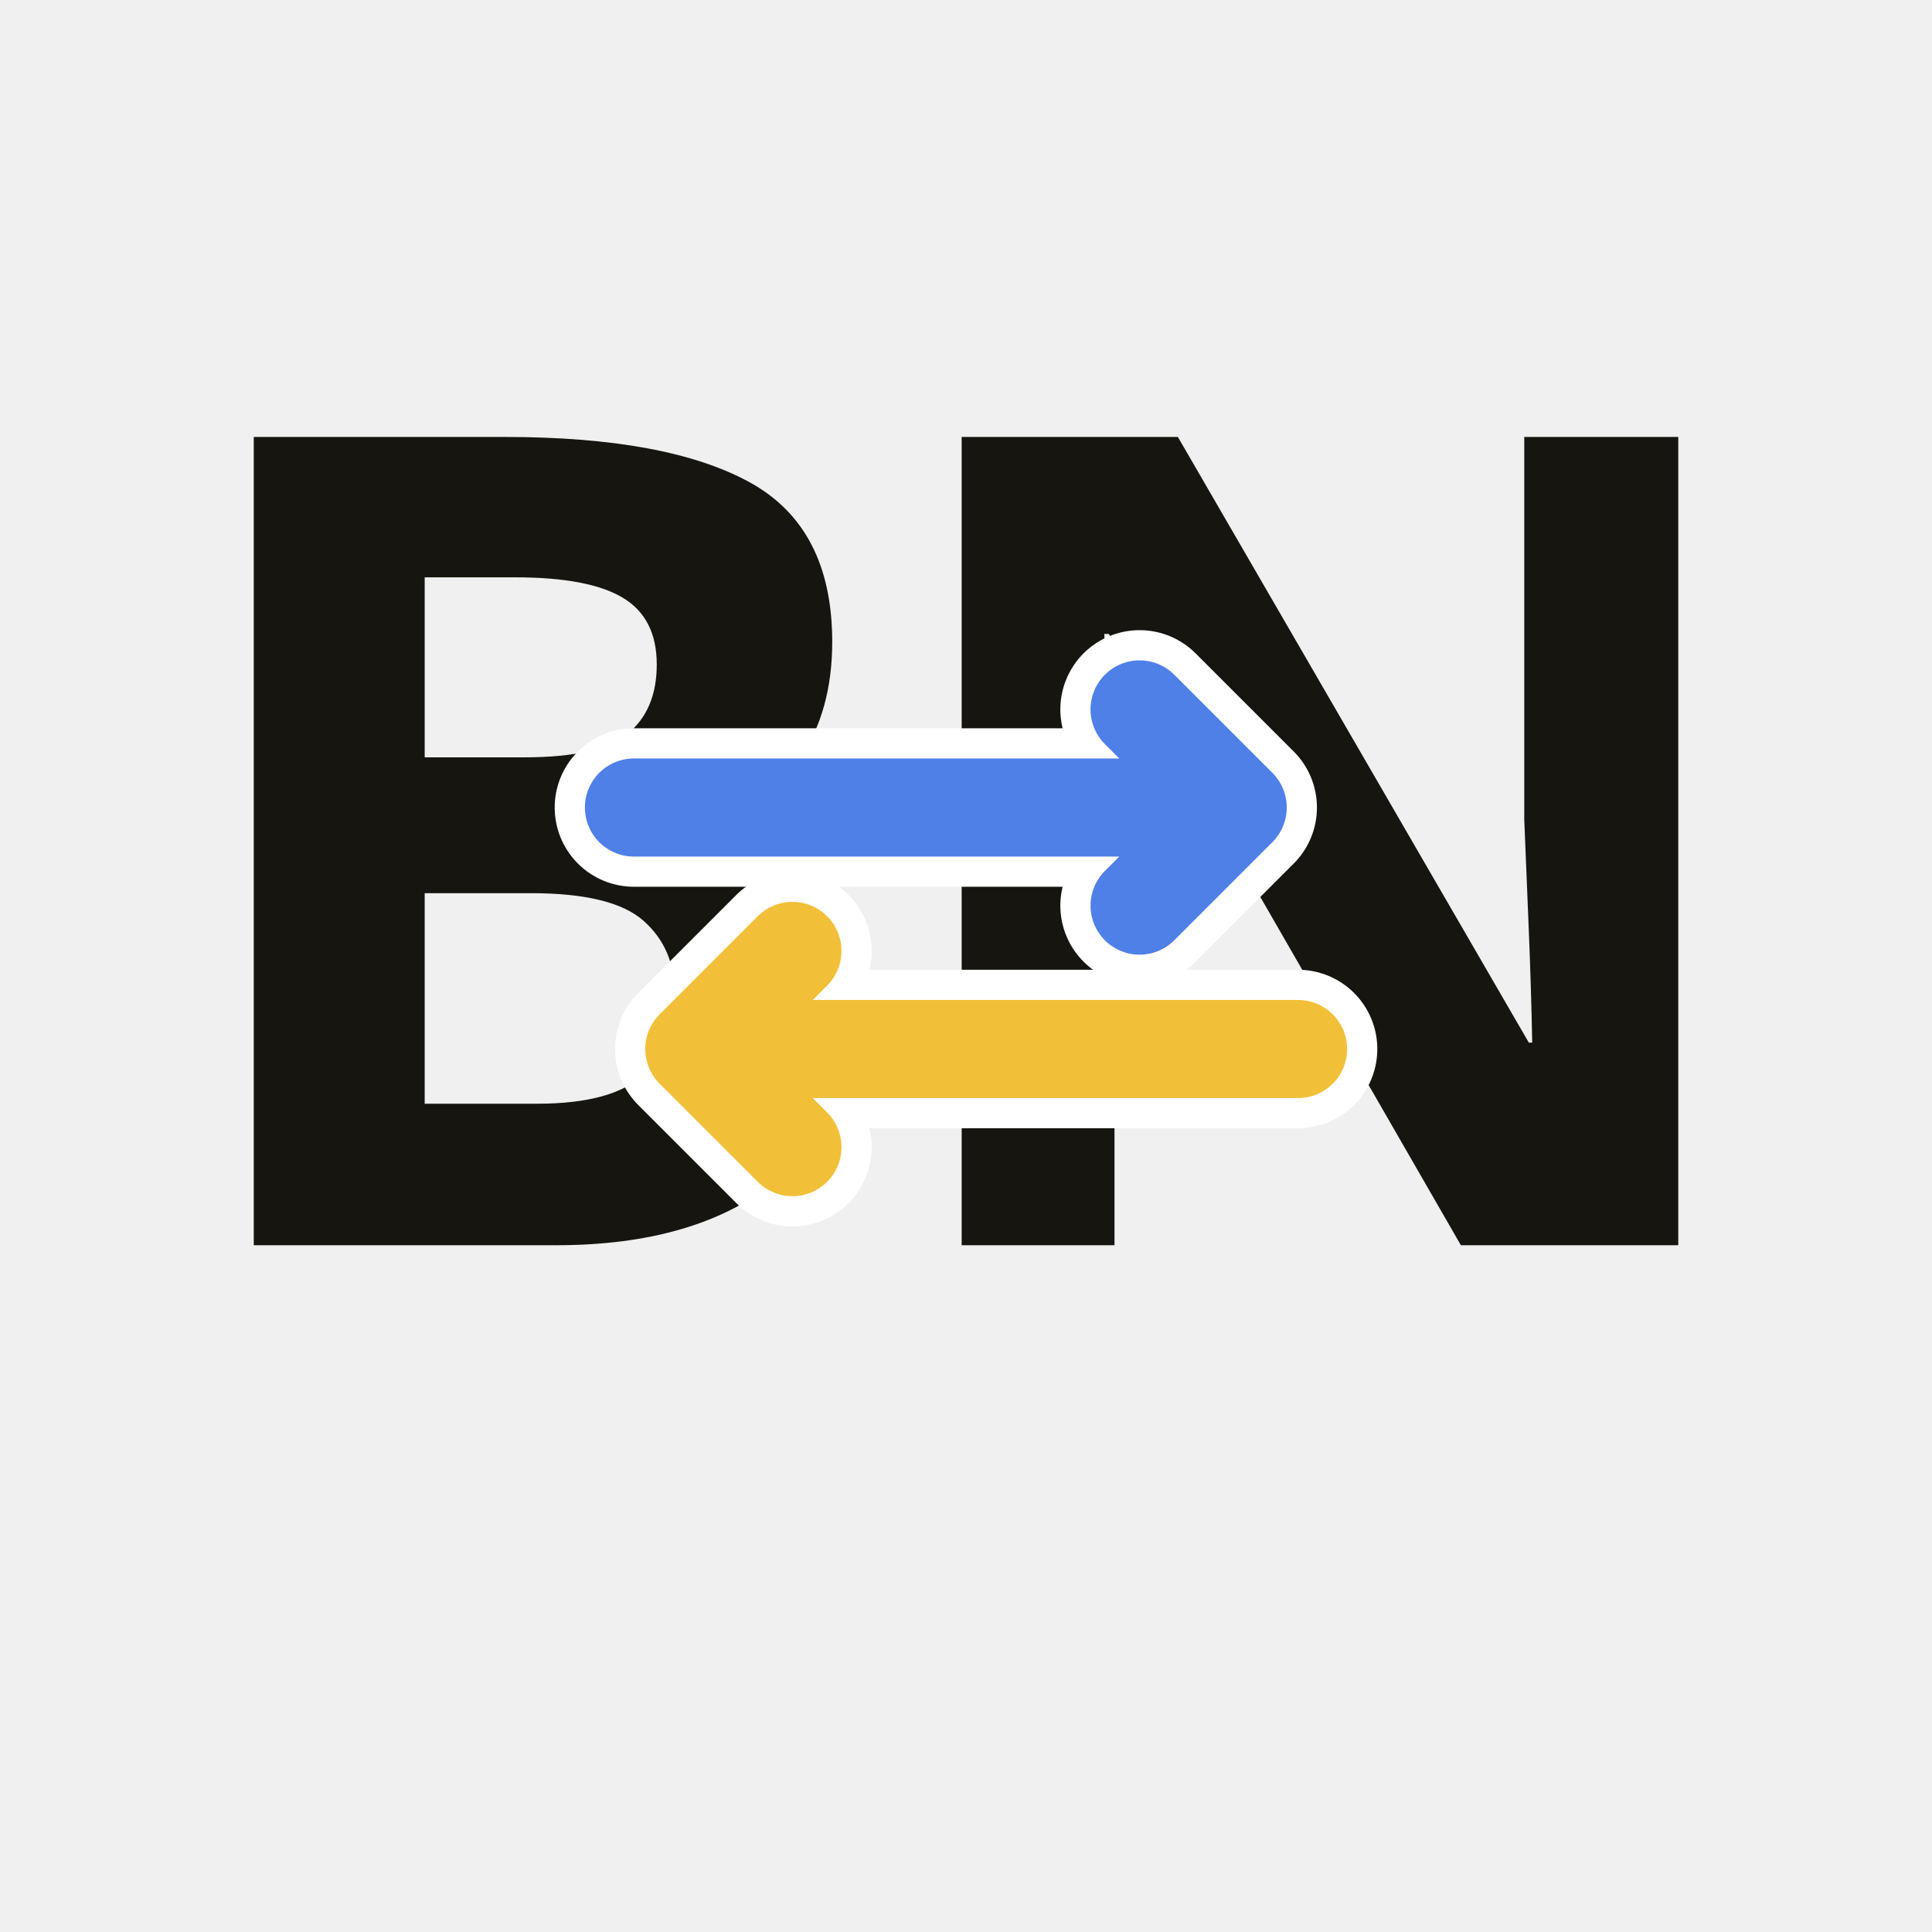
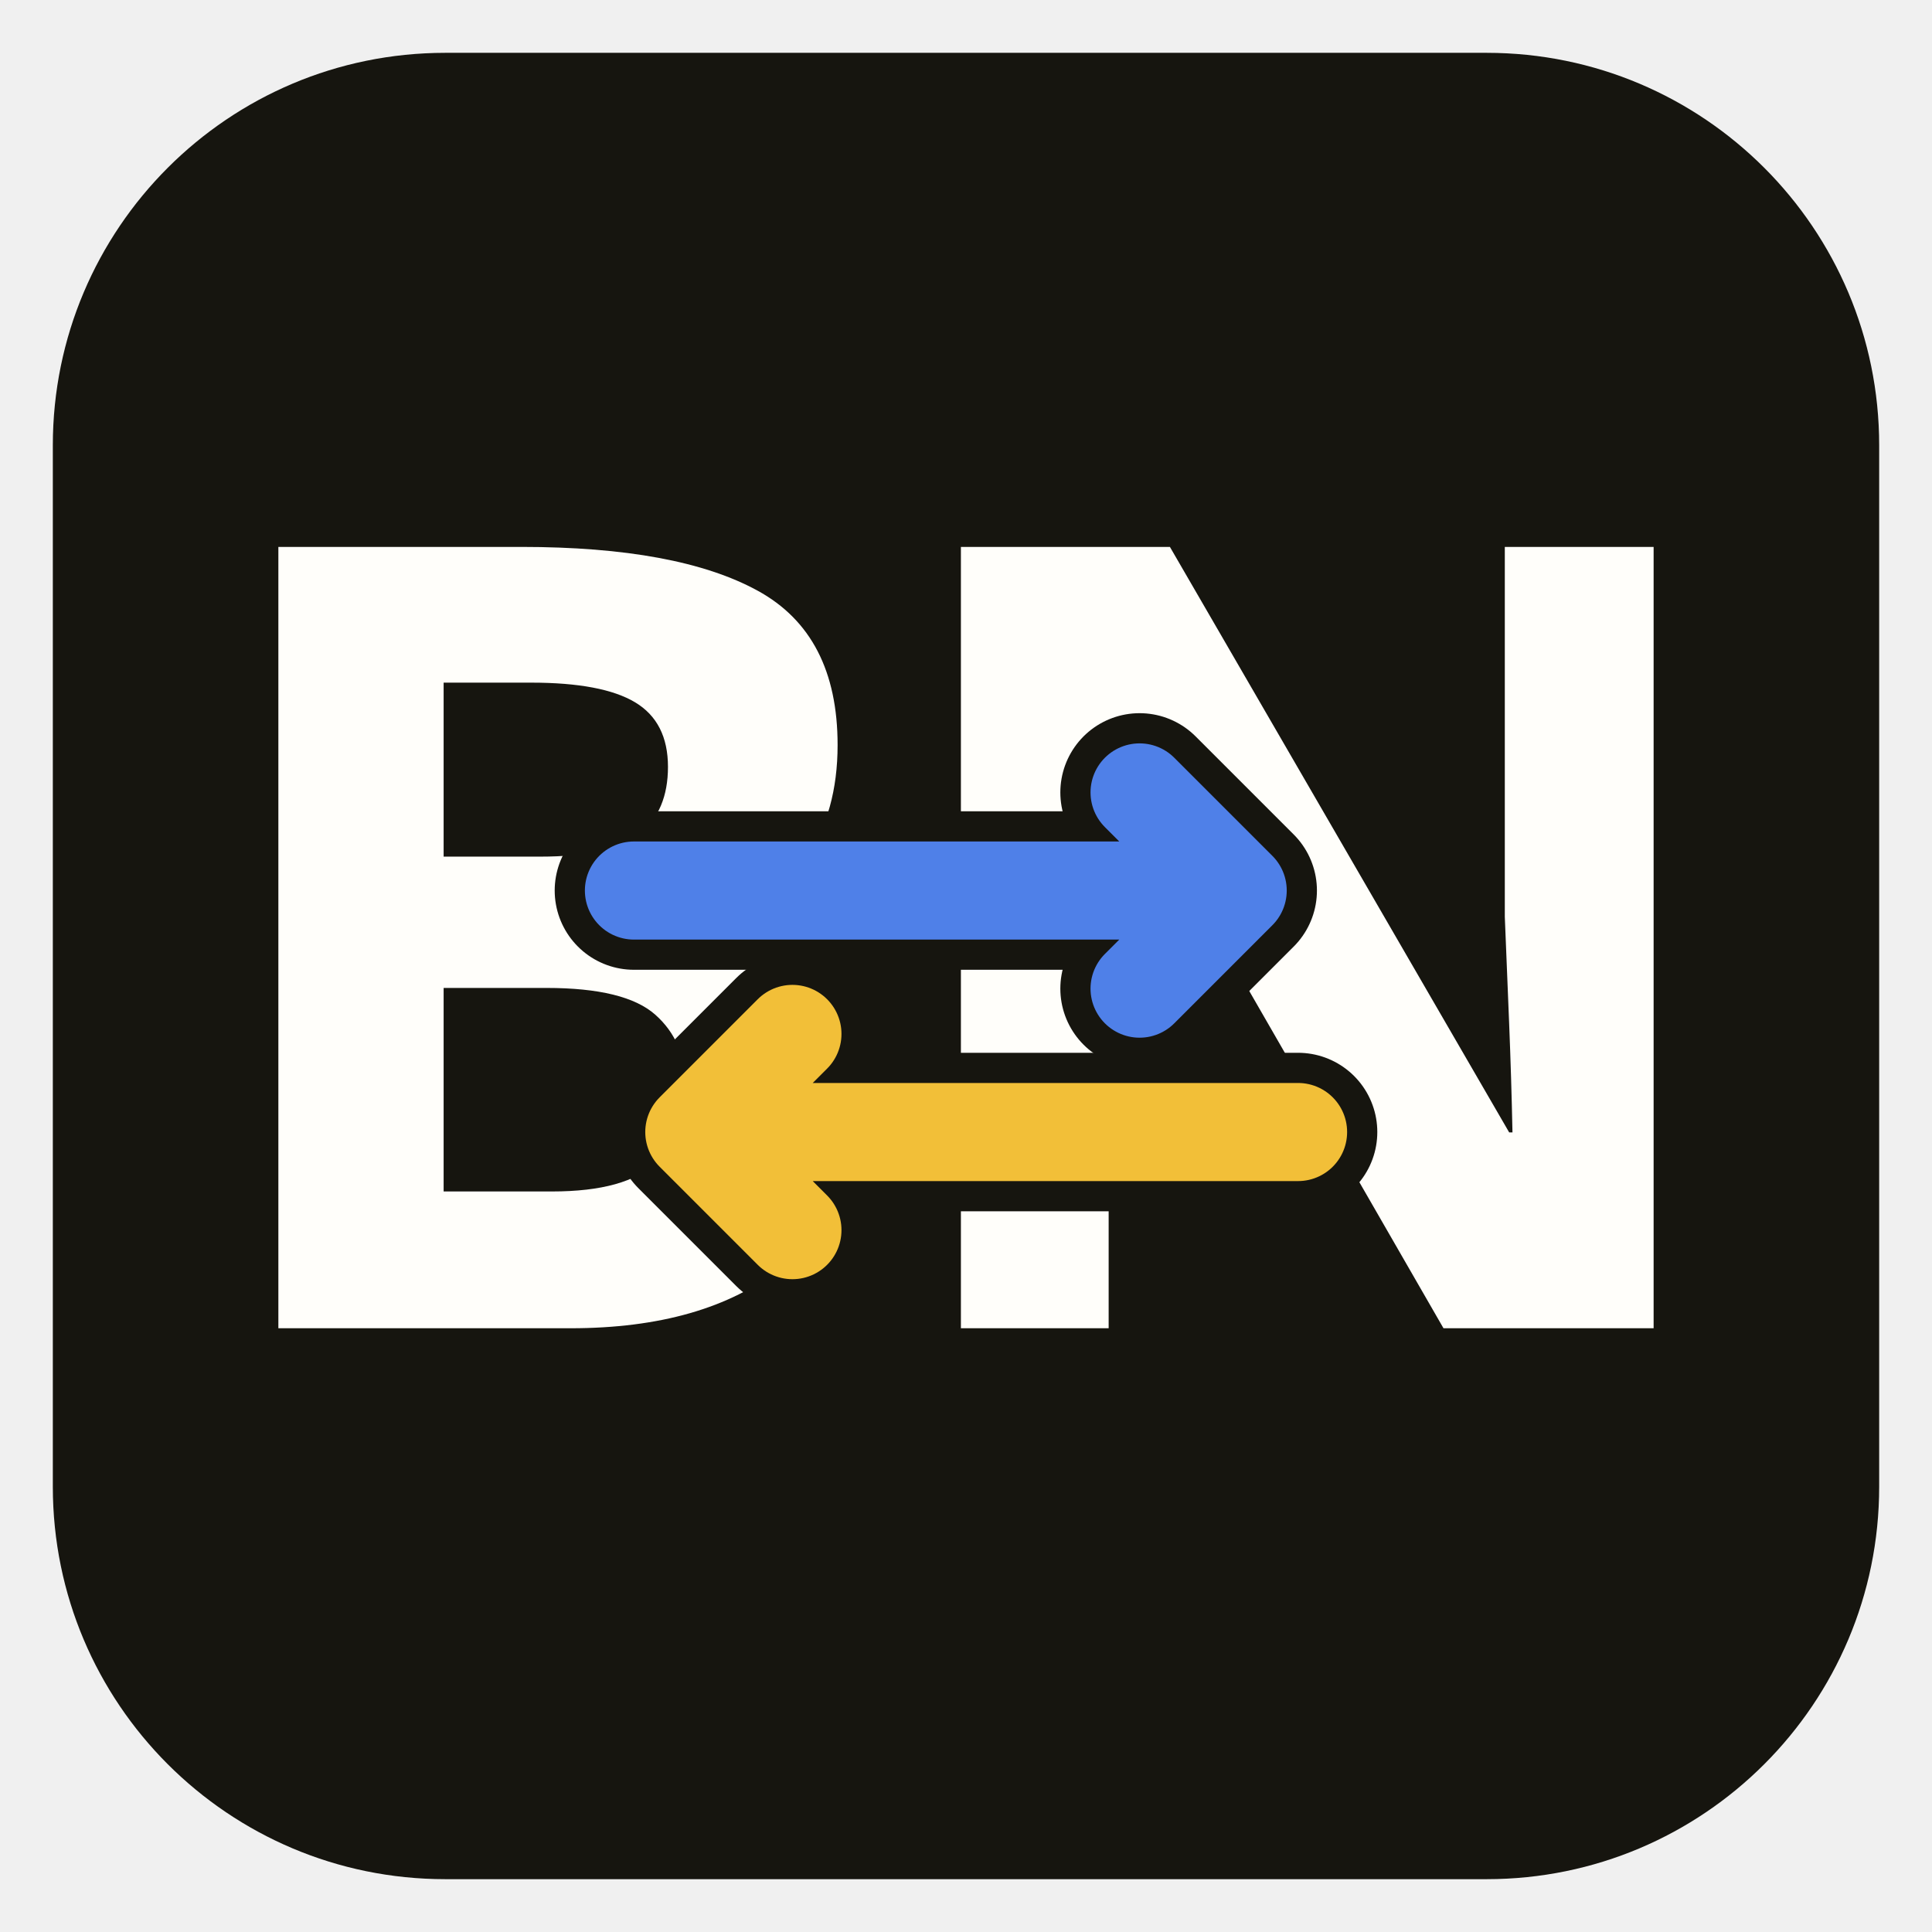
<svg xmlns="http://www.w3.org/2000/svg" viewBox="0 0 512 512" width="512" height="512">
-   <text x="256" y="330" text-anchor="middle" font-family="'Arial Rounded MT Bold','Arial Black',sans-serif" font-size="300" font-weight="900" fill="#16150f" letter-spacing="-14">BN</text>
-   <g stroke="#ffffff" stroke-width="42" stroke-linecap="round" stroke-linejoin="round" fill="none">
-     <path d="M168 214 h160 m0 0 l-26 -26 m26 26 l-26 26" />
-     <path d="M344 278 h-160 m0 0 l26 -26 m-26 26 l26 26" />
+   <rect x="14" y="14" width="484" height="484" rx="104" fill="#16150f" />
+   <text x="256" y="352" text-anchor="middle" font-family="'Arial Rounded MT Bold','Arial Black',sans-serif" font-size="290" font-weight="900" fill="#fffefa" letter-spacing="-14">BN</text>
+   <g stroke="#16150f" stroke-width="42" stroke-linecap="round" stroke-linejoin="round" fill="none">
+     <path d="M168 236 h160 m0 0 l-26 -26 m26 26 l-26 26" />
+     <path d="M344 300 h-160 m0 0 l26 -26 m-26 26 l26 26" />
  </g>
  <g stroke-width="26" stroke-linecap="round" stroke-linejoin="round" fill="none">
-     <path d="M168 214 h160 m0 0 l-26 -26 m26 26 l-26 26" stroke="#4f80e8" />
-     <path d="M344 278 h-160 m0 0 l26 -26 m-26 26 l26 26" stroke="#f2bf38" />
+     <path d="M168 236 h160 m0 0 l-26 -26 m26 26 l-26 26" stroke="#4f80e8" />
+     <path d="M344 300 h-160 m0 0 l26 -26 m-26 26 l26 26" stroke="#f2bf38" />
  </g>
</svg>
